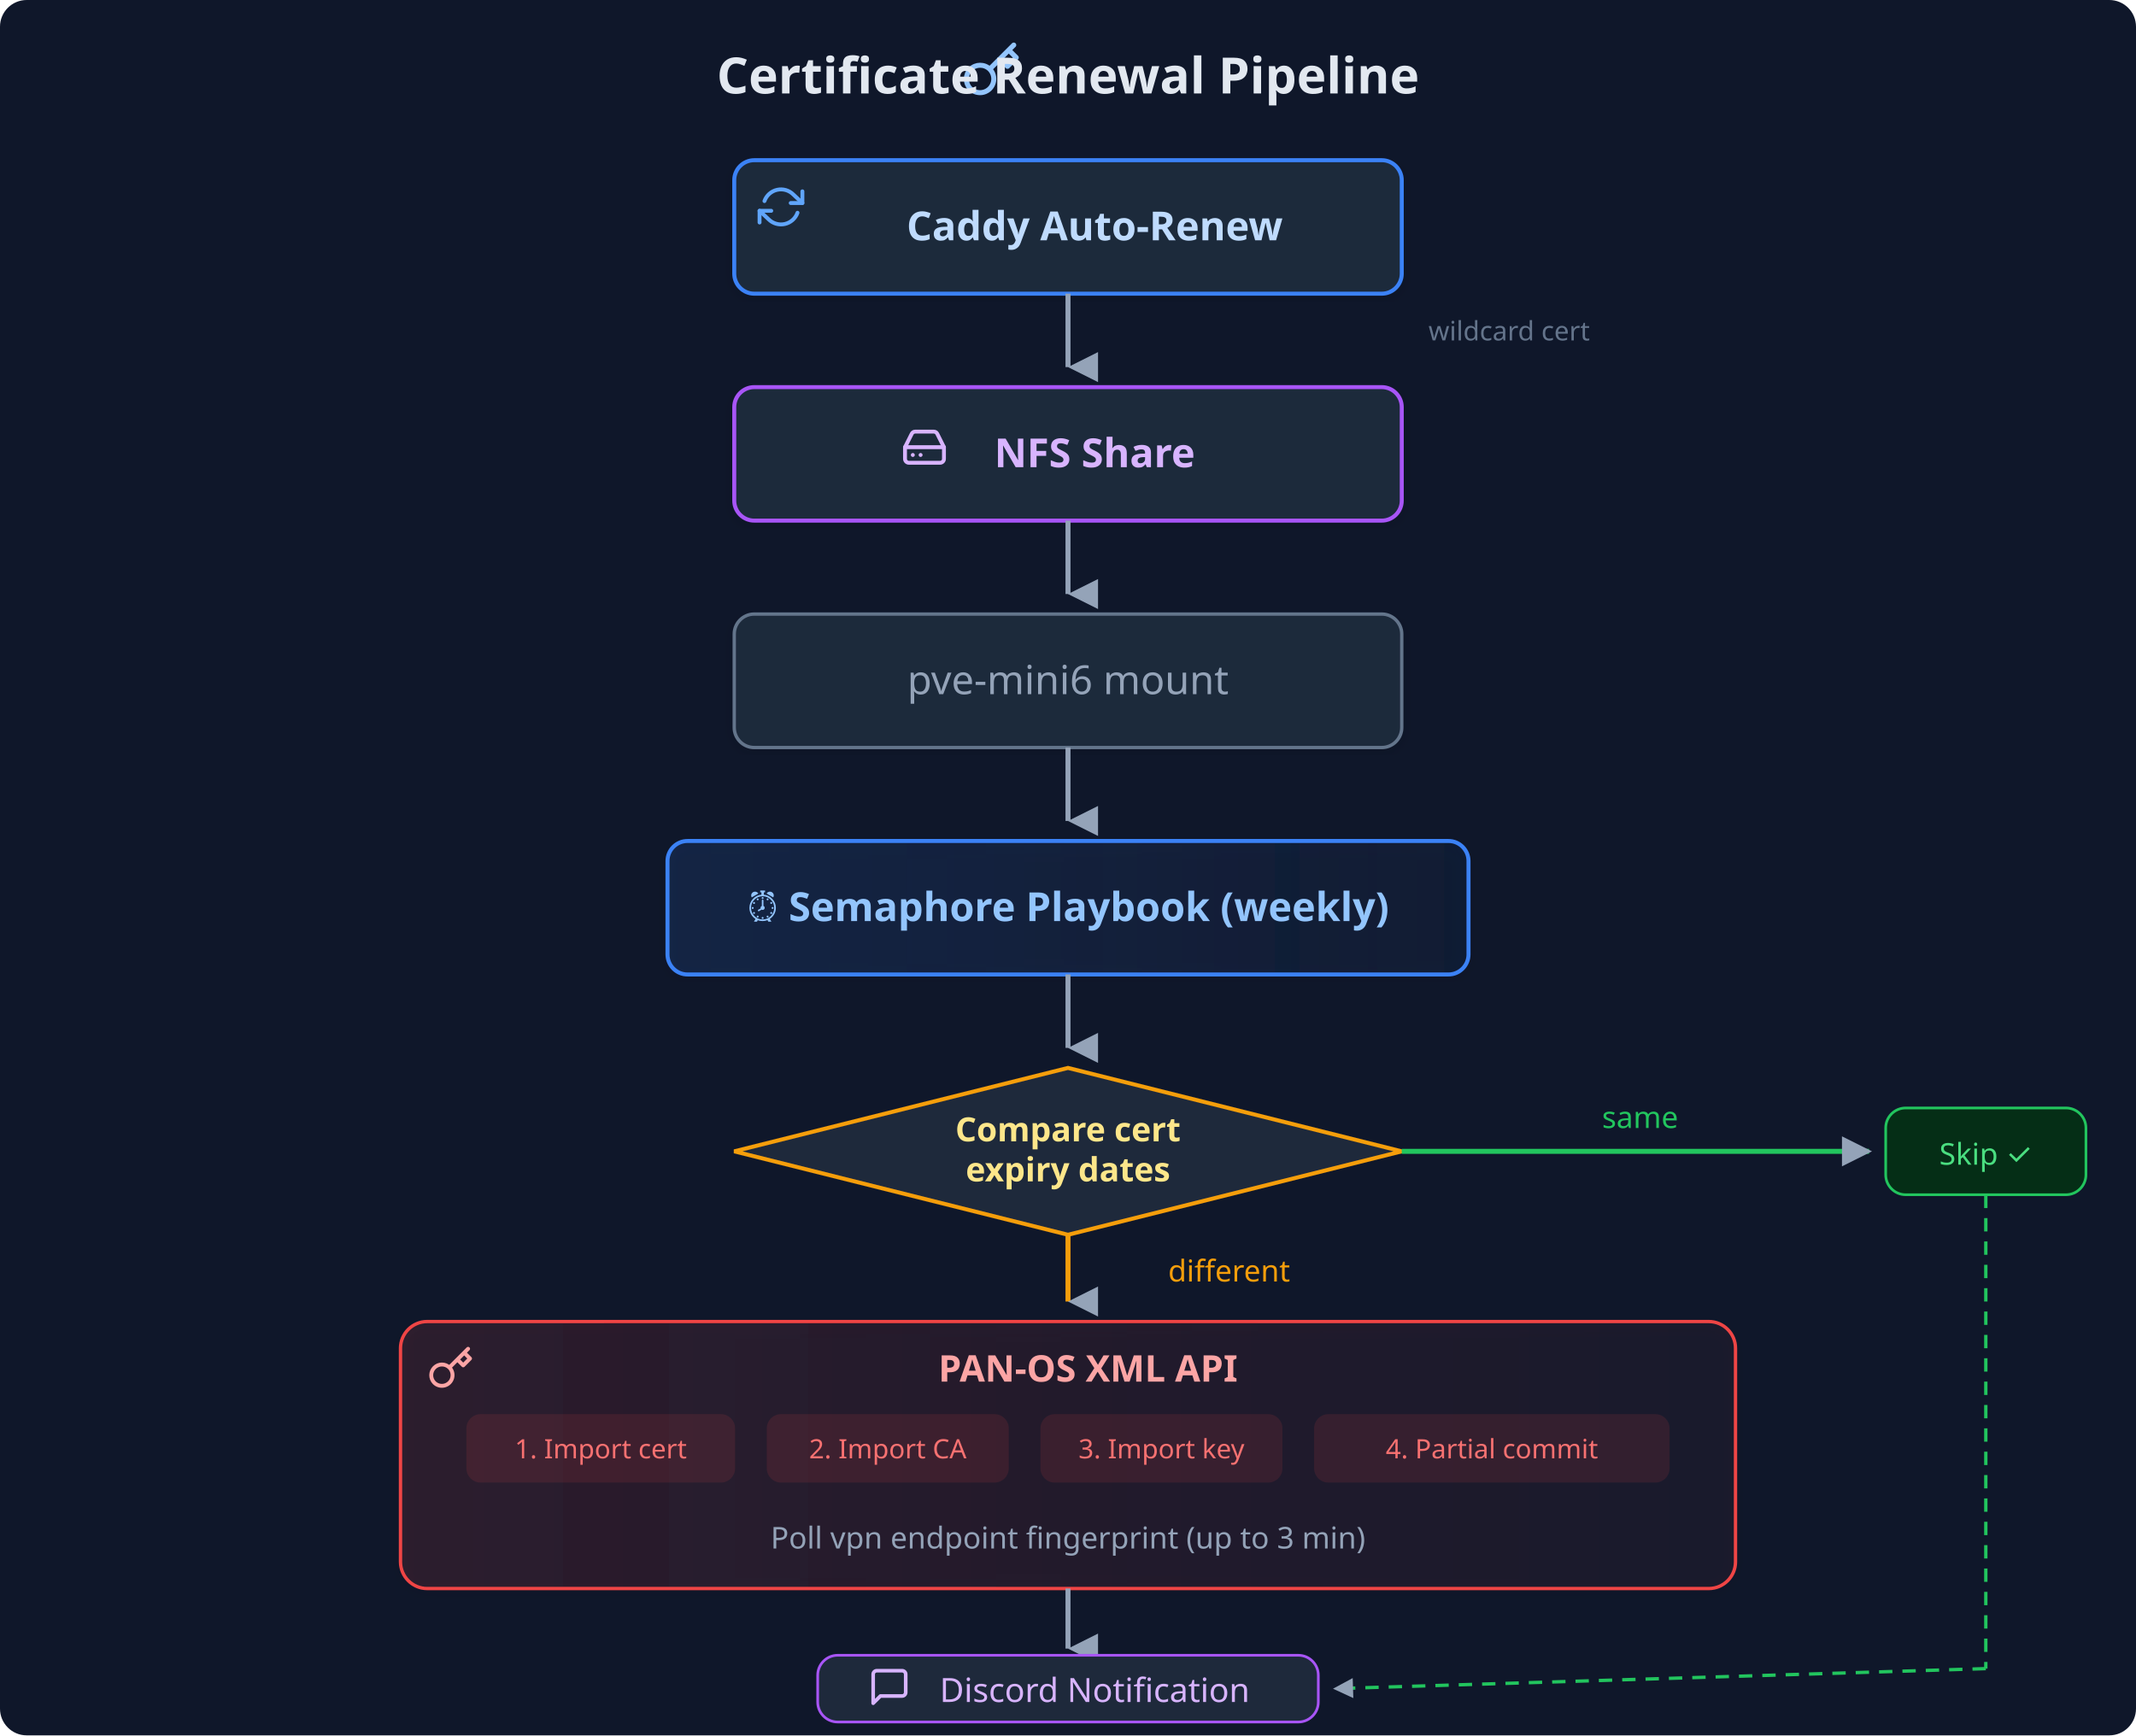
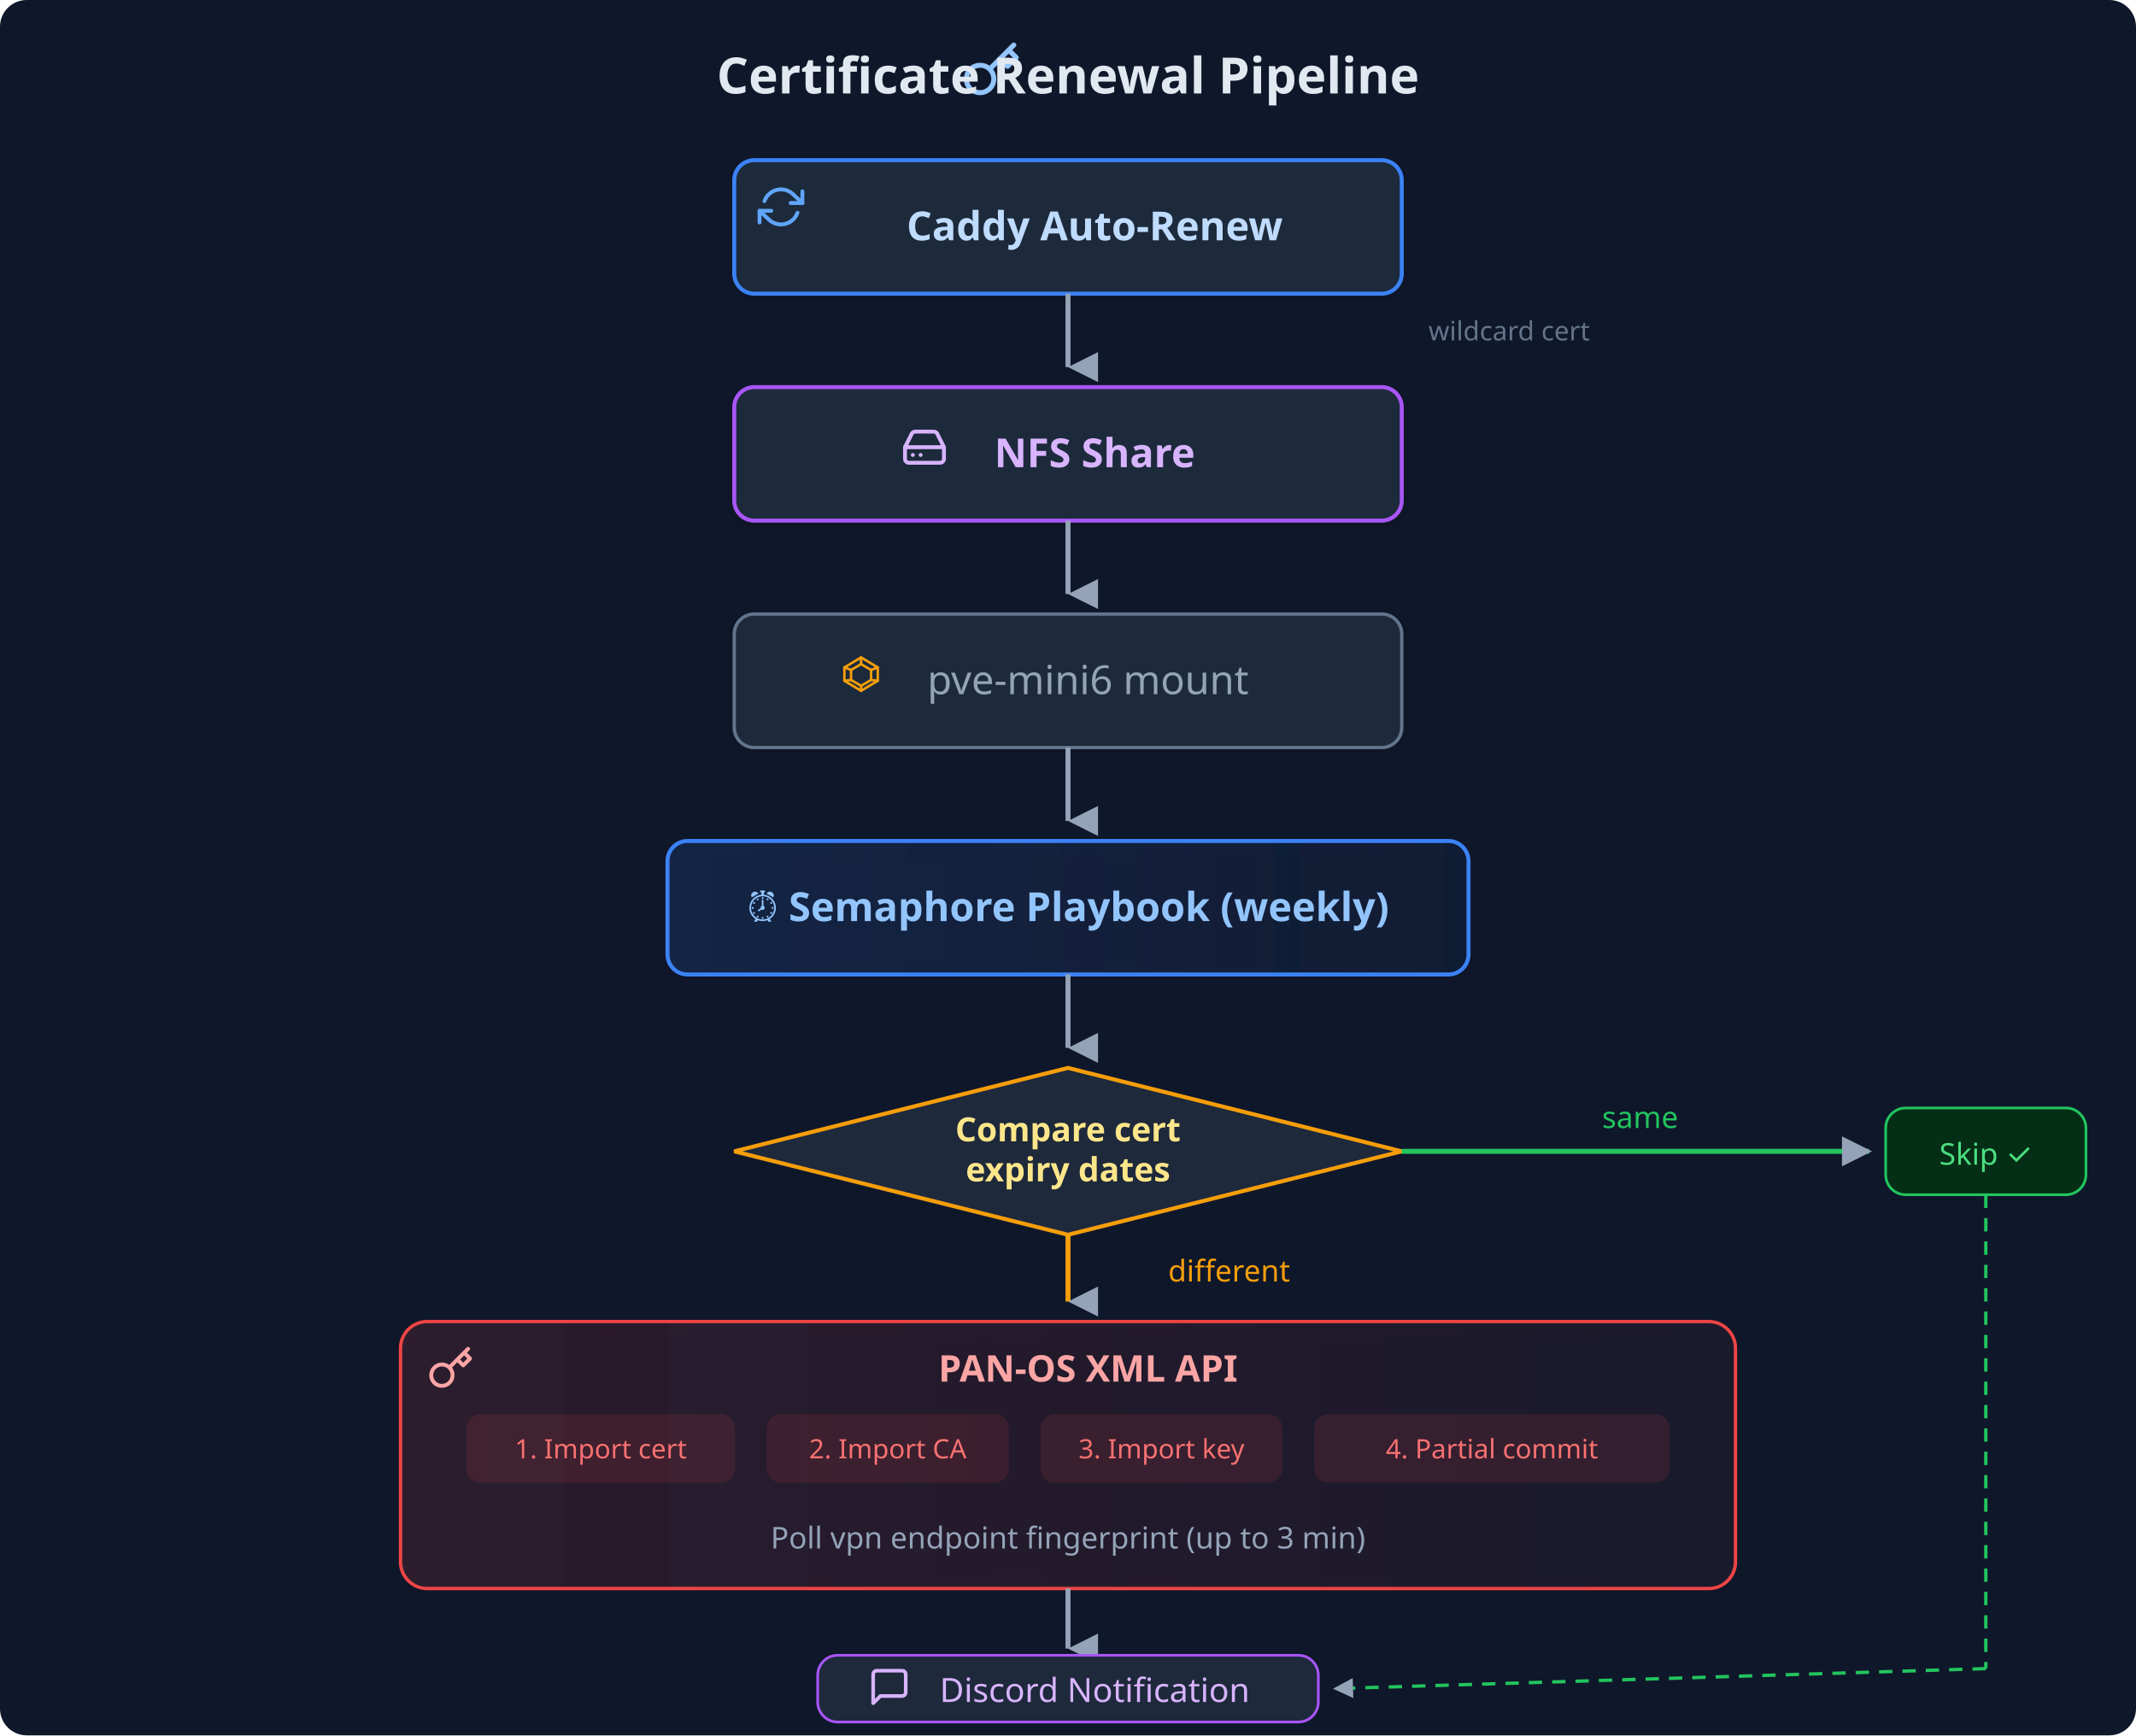
<svg xmlns="http://www.w3.org/2000/svg" viewBox="0 0 640 520" font-family="'Segoe UI', system-ui, -apple-system, sans-serif">
  <defs>
    <linearGradient id="certGrad" x1="0%" y1="0%" x2="100%" y2="0%">
      <stop offset="0%" style="stop-color:#3b82f6;stop-opacity:0.12" />
      <stop offset="100%" style="stop-color:#3b82f6;stop-opacity:0.04" />
    </linearGradient>
    <linearGradient id="fwGrad" x1="0%" y1="0%" x2="100%" y2="0%">
      <stop offset="0%" style="stop-color:#ef4444;stop-opacity:0.12" />
      <stop offset="100%" style="stop-color:#ef4444;stop-opacity:0.04" />
    </linearGradient>
    <filter id="shadow" x="-2%" y="-2%" width="104%" height="108%">
      <feDropShadow dx="0" dy="1" stdDeviation="2" flood-opacity="0.12" />
    </filter>
    <marker id="arrowDown" viewBox="0 0 10 10" refX="5" refY="10" markerWidth="6" markerHeight="6" orient="auto">
      <path d="M 0 0 L 10 0 L 5 10 z" fill="#94a3b8" />
    </marker>
    <marker id="arrowRight" viewBox="0 0 10 10" refX="9" refY="5" markerWidth="6" markerHeight="6" orient="auto-start-reverse">
      <path d="M 0 0 L 10 5 L 0 10 z" fill="#94a3b8" />
    </marker>
    <symbol id="icon-key" viewBox="0 0 24 24" fill="none" stroke="currentColor" stroke-width="2" stroke-linecap="round" stroke-linejoin="round">
      <path d="M21 2l-2 2m-7.61 7.61a5.5 5.5 0 11-7.778 7.778 5.5 5.5 0 017.777-7.777zm0 0L15.5 7.5m0 0l3 3L22 7l-3-3m-3.5 3.5L19 4" />
    </symbol>
    <symbol id="icon-refresh" viewBox="0 0 24 24" fill="none" stroke="currentColor" stroke-width="2" stroke-linecap="round" stroke-linejoin="round">
      <polyline points="23 4 23 10 17 10" />
      <polyline points="1 20 1 14 7 14" />
      <path d="M3.51 9a9 9 0 0114.85-3.36L23 10M1 14l4.64 4.36A9 9 0 0020.49 15" />
    </symbol>
    <symbol id="icon-chat" viewBox="0 0 24 24" fill="none" stroke="currentColor" stroke-width="2" stroke-linecap="round" stroke-linejoin="round">
      <path d="M21 15a2 2 0 01-2 2H7l-4 4V5a2 2 0 012-2h14a2 2 0 012 2z" />
    </symbol>
    <symbol id="icon-hard-drive" viewBox="0 0 24 24" fill="none" stroke="currentColor" stroke-width="2" stroke-linecap="round" stroke-linejoin="round">
      <line x1="22" y1="12" x2="2" y2="12" />
      <path d="M5.45 5.11L2 12v6a2 2 0 002 2h16a2 2 0 002-2v-6l-3.45-6.89A2 2 0 0016.76 4H7.24a2 2 0 00-1.79 1.11z" />
      <line x1="6" y1="16" x2="6.01" y2="16" />
      <line x1="10" y1="16" x2="10.01" y2="16" />
    </symbol>
+     <symbol id="icon-proxmox" viewBox="0 0 24 24" fill="none" stroke="currentColor" stroke-width="1.5" stroke-linecap="round" stroke-linejoin="round">
+       <polygon points="12 2 22 8 22 16 12 22 2 16 2 8" />
+       <polygon points="12 6 18 9.5 18 15.5 12 19 6 15.5 6 9.5" />
+       <line x1="12" y1="2" x2="12" y2="6" />
+       <line x1="22" y1="8" x2="18" y2="9.5" />
+       <line x1="22" y1="16" x2="18" y2="15.5" />
+       <line x1="12" y1="22" x2="12" y2="19" />
+       <line x1="2" y1="16" x2="6" y2="15.5" />
+       <line x1="2" y1="8" x2="6" y2="9.5" />
+     </symbol>
  </defs>
  <rect width="640" height="520" rx="8" fill="#0f172a" />
  <use href="#icon-key" x="288" y="12" width="18" height="18" color="#93c5fd" />
  <text x="320" y="28" text-anchor="middle" fill="#e2e8f0" font-size="15" font-weight="600">Certificate Renewal Pipeline</text>
  <rect x="220" y="48" width="200" height="40" rx="6" fill="#1e293b" stroke="#3b82f6" stroke-width="1.2" filter="url(#shadow)" />
  <use href="#icon-refresh" x="227" y="55" width="14" height="14" color="#60a5fa" />
  <text x="328" y="72" text-anchor="middle" fill="#bfdbfe" font-size="12" font-weight="600">Caddy Auto-Renew</text>
  <line x1="320" y1="88" x2="320" y2="110" stroke="#94a3b8" stroke-width="1.5" marker-end="url(#arrowDown)" />
  <text x="428" y="102" fill="#64748b" font-size="8">wildcard cert</text>
  <rect x="220" y="116" width="200" height="40" rx="6" fill="#1e293b" stroke="#a855f7" stroke-width="1.2" filter="url(#shadow)" />
  <use href="#icon-hard-drive" x="270" y="127" width="14" height="14" color="#d8b4fe" />
  <text x="328" y="140" text-anchor="middle" fill="#d8b4fe" font-size="12" font-weight="600">NFS Share</text>
  <line x1="320" y1="156" x2="320" y2="178" stroke="#94a3b8" stroke-width="1.5" marker-end="url(#arrowDown)" />
  <rect x="220" y="184" width="200" height="40" rx="6" fill="#1e293b" stroke="#64748b" stroke-width="1" filter="url(#shadow)" />
-   <text x="320" y="208" text-anchor="middle" fill="#94a3b8" font-size="12" font-weight="500">pve-mini6 mount</text>
+   <use href="#icon-proxmox" x="252" y="196" width="12" height="12" color="#f59e0b" />
+   <text x="326" y="208" text-anchor="middle" fill="#94a3b8" font-size="12" font-weight="500">pve-mini6 mount</text>
  <line x1="320" y1="224" x2="320" y2="246" stroke="#94a3b8" stroke-width="1.5" marker-end="url(#arrowDown)" />
  <rect x="200" y="252" width="240" height="40" rx="6" fill="url(#certGrad)" stroke="#3b82f6" stroke-width="1.2" filter="url(#shadow)" />
  <text x="320" y="276" text-anchor="middle" fill="#93c5fd" font-size="12" font-weight="600">⏰ Semaphore Playbook (weekly)</text>
  <line x1="320" y1="292" x2="320" y2="314" stroke="#94a3b8" stroke-width="1.5" marker-end="url(#arrowDown)" />
  <polygon points="320,320 420,345 320,370 220,345" fill="#1e293b" stroke="#f59e0b" stroke-width="1.2" />
  <text x="320" y="342" text-anchor="middle" fill="#fde68a" font-size="10" font-weight="600">Compare cert</text>
  <text x="320" y="354" text-anchor="middle" fill="#fde68a" font-size="10" font-weight="600">expiry dates</text>
  <line x1="420" y1="345" x2="560" y2="345" stroke="#22c55e" stroke-width="1.5" marker-end="url(#arrowRight)" />
  <text x="480" y="338" fill="#22c55e" font-size="9" font-weight="500">same</text>
  <rect x="565" y="332" width="60" height="26" rx="6" fill="#052e16" stroke="#22c55e" stroke-width="0.8" />
  <text x="595" y="349" text-anchor="middle" fill="#4ade80" font-size="9">Skip ✓</text>
  <line x1="320" y1="370" x2="320" y2="390" stroke="#f59e0b" stroke-width="1.5" marker-end="url(#arrowDown)" />
  <text x="350" y="384" fill="#f59e0b" font-size="9" font-weight="500">different</text>
  <rect x="120" y="396" width="400" height="80" rx="8" fill="url(#fwGrad)" stroke="#ef4444" stroke-width="1" filter="url(#shadow)" />
  <use href="#icon-key" x="128" y="403" width="14" height="14" color="#fca5a5" />
  <text x="326" y="414" text-anchor="middle" fill="#fca5a5" font-size="11" font-weight="600">PAN-OS XML API</text>
  <rect x="140" y="424" width="80" height="20" rx="4" fill="#ef4444" opacity="0.12" stroke="#ef4444" stroke-width="0.5" />
  <text x="180" y="437" text-anchor="middle" fill="#f87171" font-size="8">1. Import cert</text>
  <rect x="230" y="424" width="72" height="20" rx="4" fill="#ef4444" opacity="0.12" stroke="#ef4444" stroke-width="0.5" />
  <text x="266" y="437" text-anchor="middle" fill="#f87171" font-size="8">2. Import CA</text>
  <rect x="312" y="424" width="72" height="20" rx="4" fill="#ef4444" opacity="0.12" stroke="#ef4444" stroke-width="0.5" />
  <text x="348" y="437" text-anchor="middle" fill="#f87171" font-size="8">3. Import key</text>
  <rect x="394" y="424" width="106" height="20" rx="4" fill="#ef4444" opacity="0.12" stroke="#ef4444" stroke-width="0.5" />
  <text x="447" y="437" text-anchor="middle" fill="#f87171" font-size="8">4. Partial commit</text>
  <text x="320" y="464" text-anchor="middle" fill="#94a3b8" font-size="9">Poll vpn endpoint fingerprint (up to 3 min)</text>
  <line x1="320" y1="476" x2="320" y2="494" stroke="#94a3b8" stroke-width="1.5" marker-end="url(#arrowDown)" />
  <rect x="245" y="496" width="150" height="20" rx="6" fill="#1e293b" stroke="#a855f7" stroke-width="0.8" />
  <use href="#icon-chat" x="260" y="499" width="13" height="13" color="#d8b4fe" />
  <text x="328" y="510" text-anchor="middle" fill="#d8b4fe" font-size="10" font-weight="500">Discord Notification</text>
  <line x1="595" y1="358" x2="595" y2="500" stroke="#22c55e" stroke-width="1" stroke-dasharray="4,3" />
  <line x1="595" y1="500" x2="400" y2="506" stroke="#22c55e" stroke-width="1" stroke-dasharray="4,3" marker-end="url(#arrowRight)" />
</svg>
